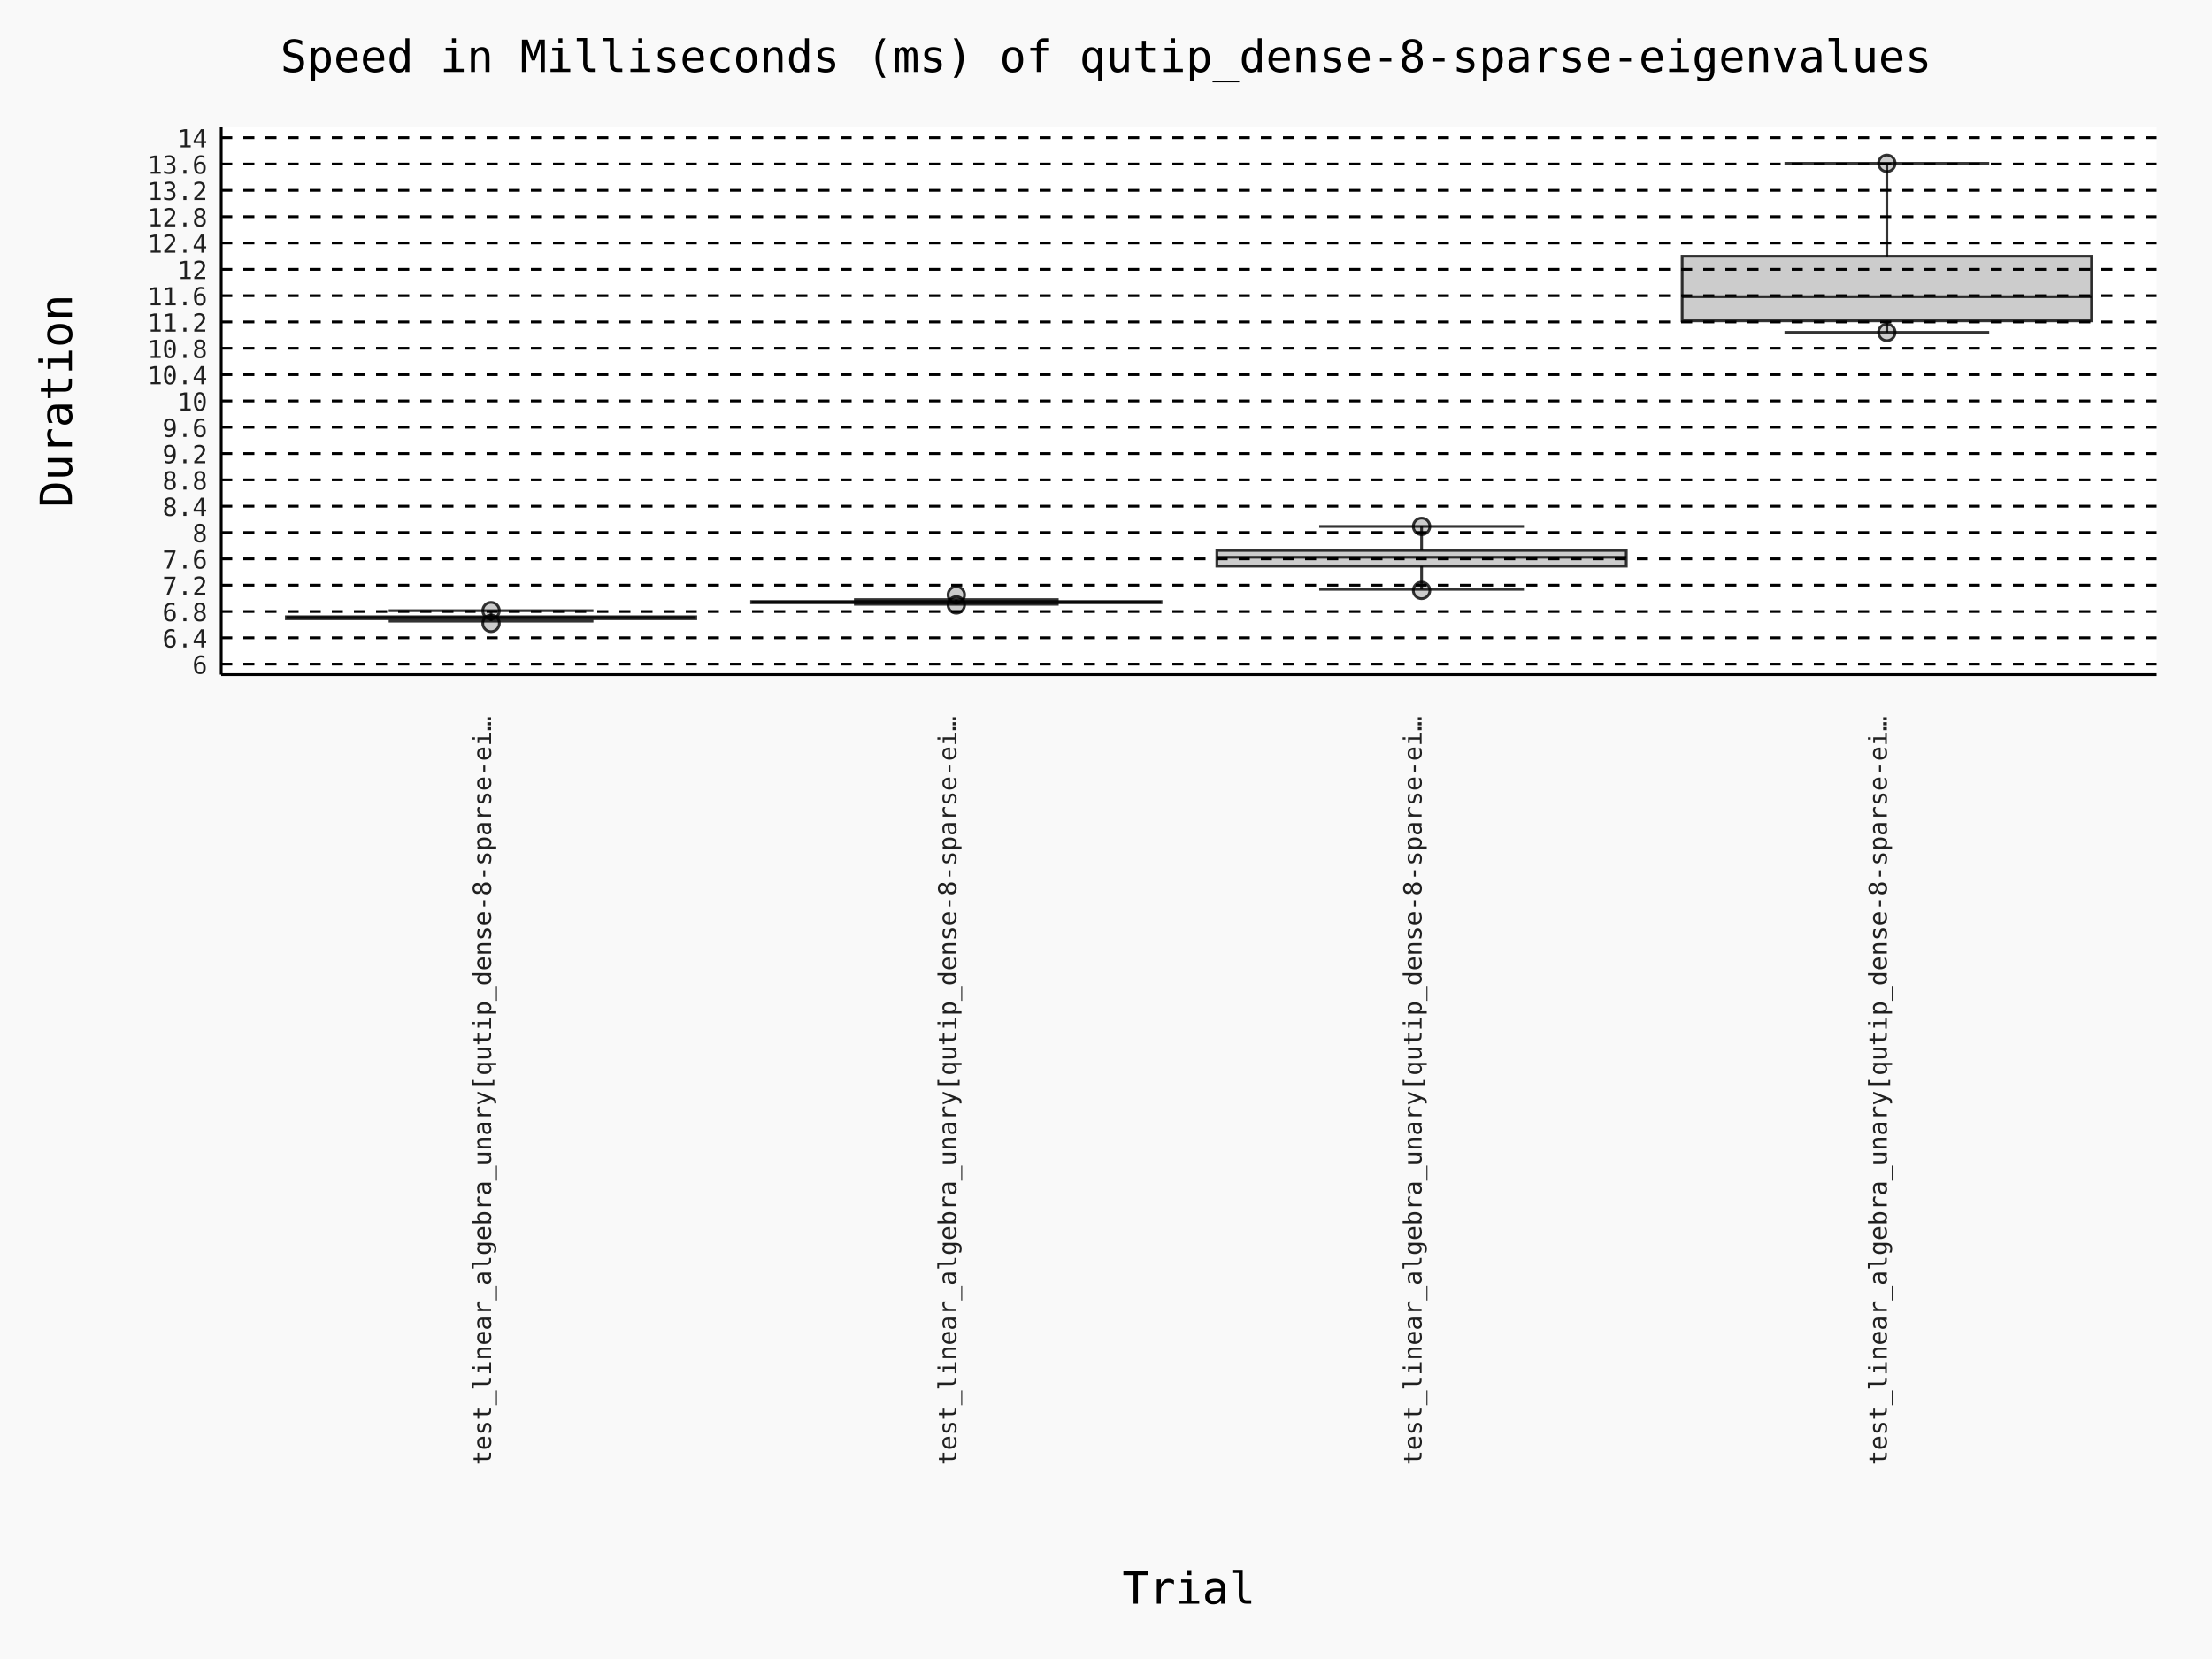
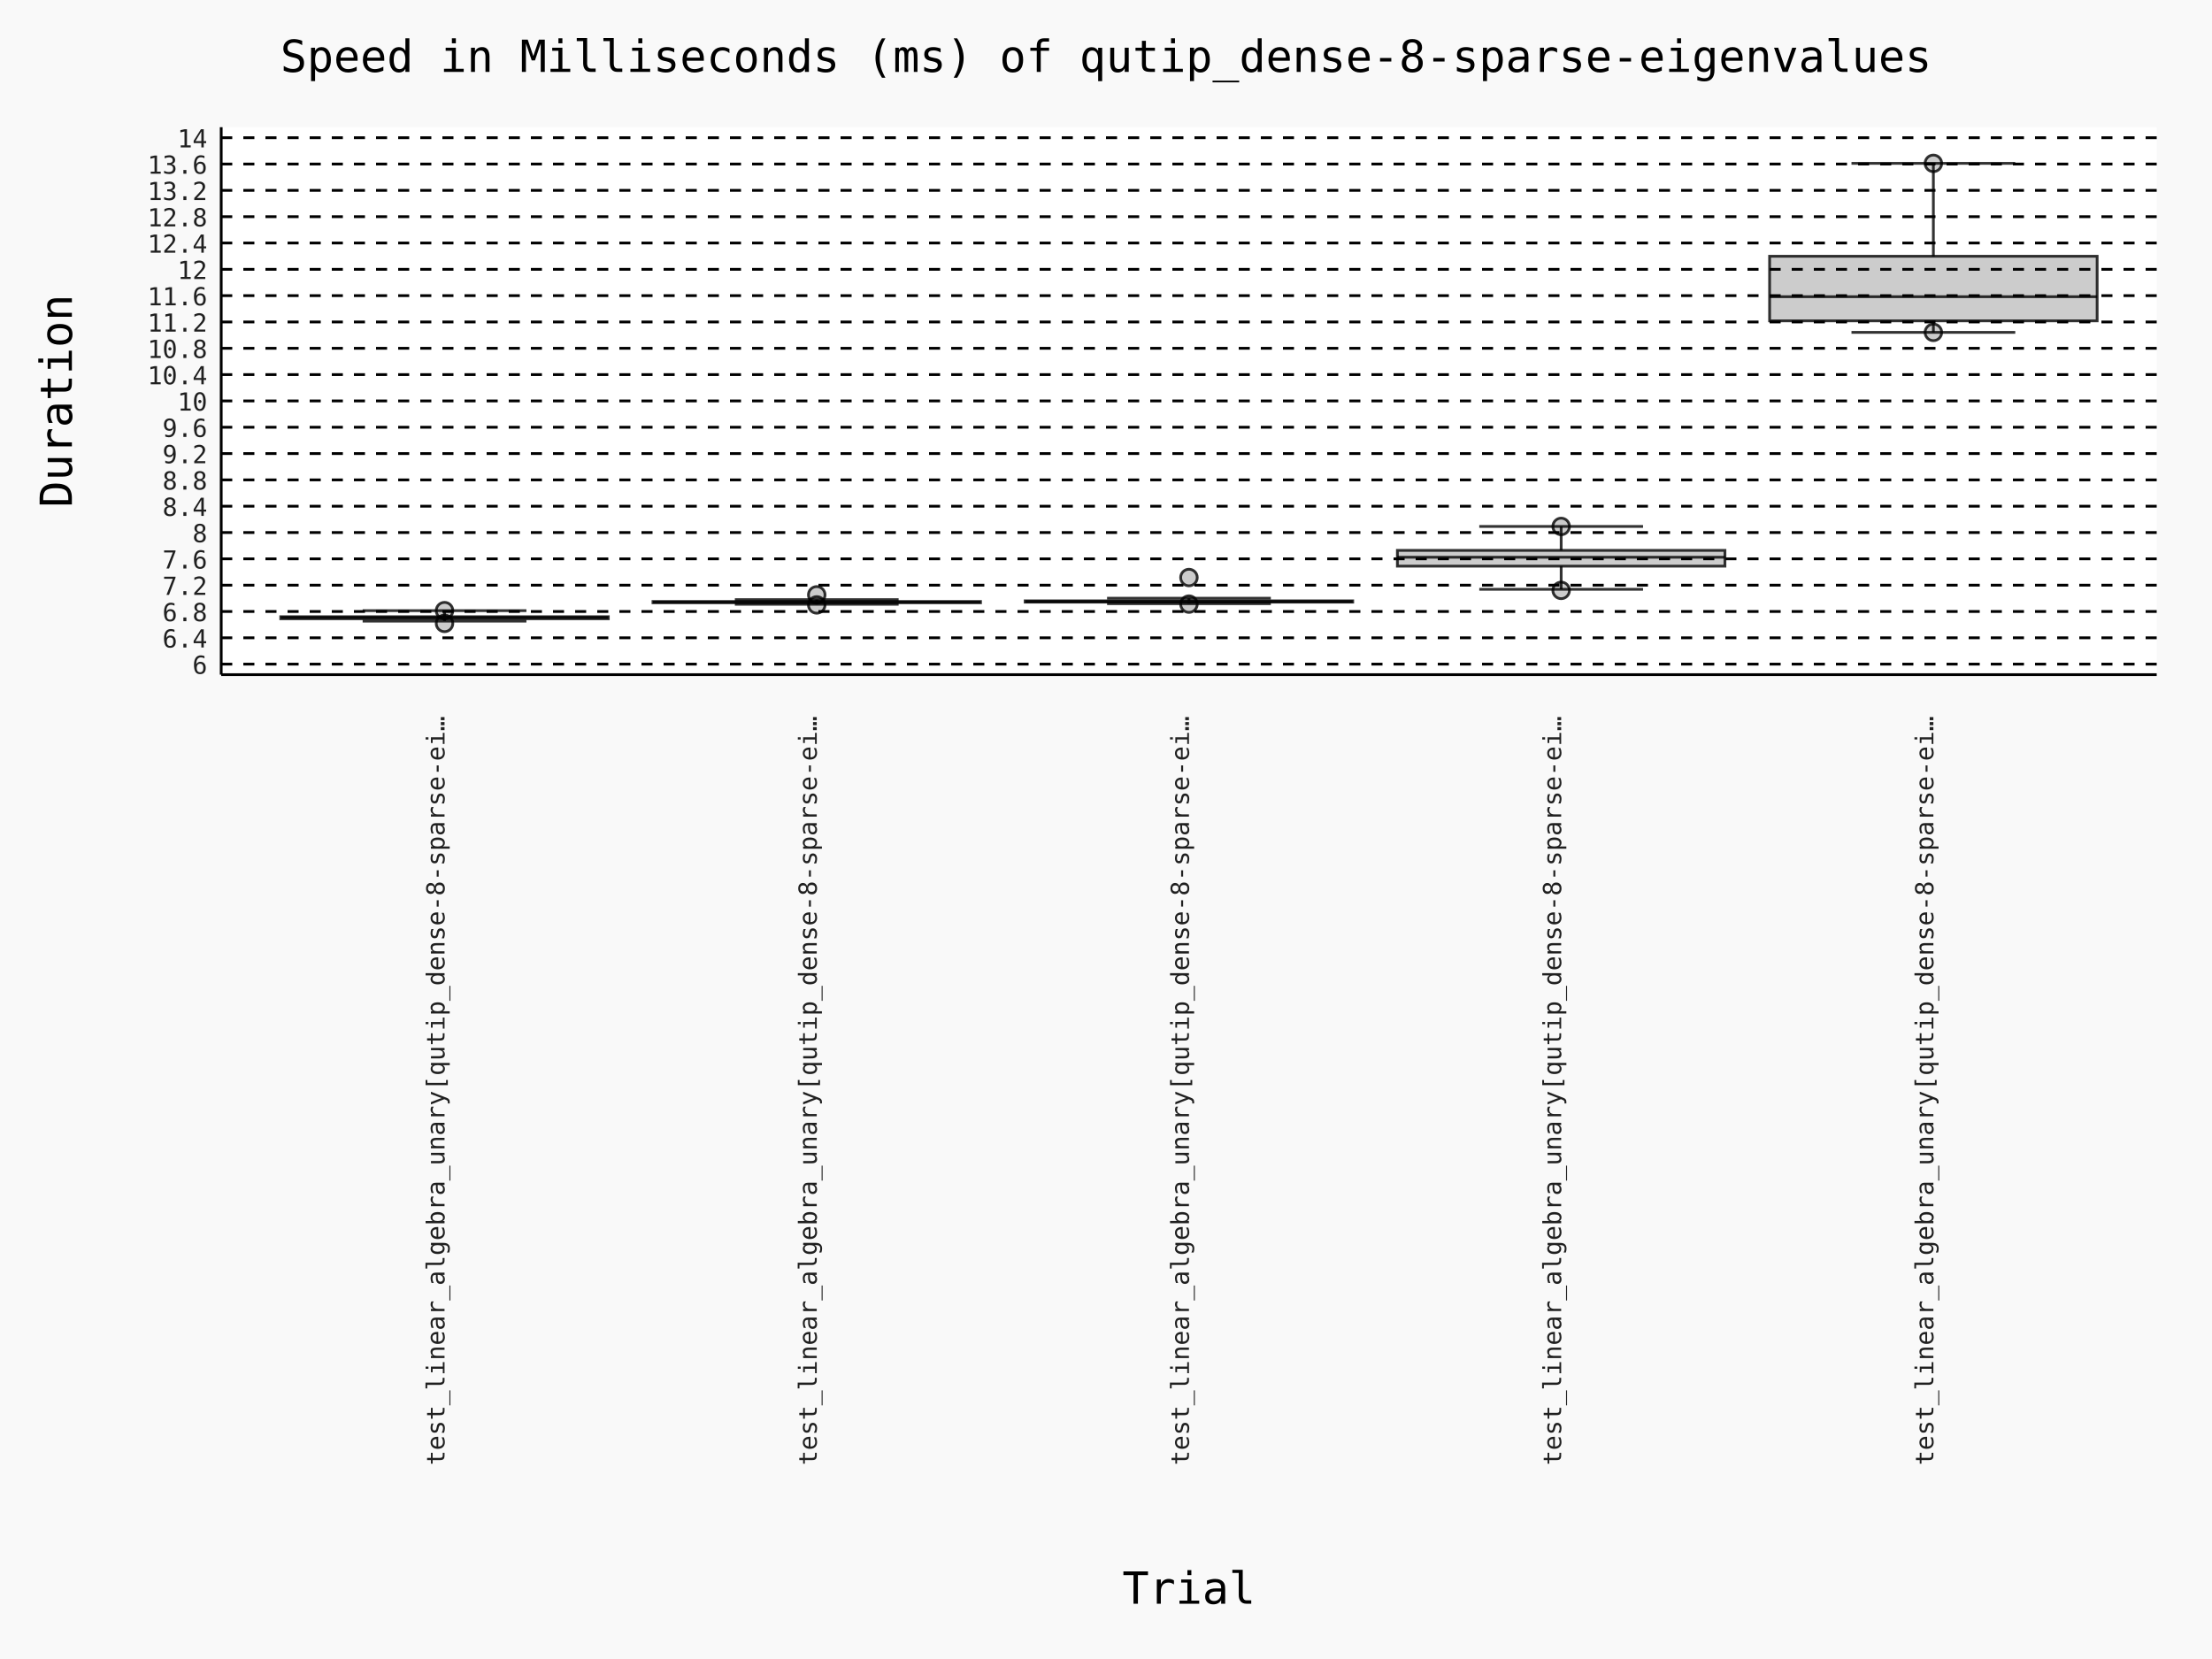
- <svg xmlns="http://www.w3.org/2000/svg" id="chart-5254784f-38a7-46a5-a3fa-1f4c2d87ab4a" class="pygal-chart" viewBox="0 0 800 600">
+ <svg xmlns="http://www.w3.org/2000/svg" id="chart-4bd5f350-6891-446d-b2d3-63935b7eb3f0" class="pygal-chart" viewBox="0 0 800 600">
  <defs>
-     <style type="text/css">#chart-5254784f-38a7-46a5-a3fa-1f4c2d87ab4a{-webkit-user-select:none;-webkit-font-smoothing:antialiased;font-family:Consolas,"Deja Vu Sans Mono","Bitstream Vera Sans Mono","Courier New",monospace}#chart-5254784f-38a7-46a5-a3fa-1f4c2d87ab4a .title{font-family:Consolas,"Deja Vu Sans Mono","Bitstream Vera Sans Mono","Courier New",monospace;font-size:16px}#chart-5254784f-38a7-46a5-a3fa-1f4c2d87ab4a .legends .legend text{font-family:Consolas,"Deja Vu Sans Mono","Bitstream Vera Sans Mono","Courier New",monospace;font-size:14px}#chart-5254784f-38a7-46a5-a3fa-1f4c2d87ab4a .axis text{font-family:Consolas,"Deja Vu Sans Mono","Bitstream Vera Sans Mono","Courier New",monospace;font-size:10px}#chart-5254784f-38a7-46a5-a3fa-1f4c2d87ab4a .axis text.major{font-family:Consolas,"Deja Vu Sans Mono","Bitstream Vera Sans Mono","Courier New",monospace;font-size:10px}#chart-5254784f-38a7-46a5-a3fa-1f4c2d87ab4a .text-overlay text.value{font-family:Consolas,"Deja Vu Sans Mono","Bitstream Vera Sans Mono","Courier New",monospace;font-size:16px}#chart-5254784f-38a7-46a5-a3fa-1f4c2d87ab4a .text-overlay text.label{font-family:Consolas,"Deja Vu Sans Mono","Bitstream Vera Sans Mono","Courier New",monospace;font-size:10px}#chart-5254784f-38a7-46a5-a3fa-1f4c2d87ab4a .tooltip{font-family:Consolas,"Deja Vu Sans Mono","Bitstream Vera Sans Mono","Courier New",monospace;font-size:14px}#chart-5254784f-38a7-46a5-a3fa-1f4c2d87ab4a text.no_data{font-family:Consolas,"Deja Vu Sans Mono","Bitstream Vera Sans Mono","Courier New",monospace;font-size:64px}
- #chart-5254784f-38a7-46a5-a3fa-1f4c2d87ab4a{background-color:rgba(249,249,249,1)}#chart-5254784f-38a7-46a5-a3fa-1f4c2d87ab4a path,#chart-5254784f-38a7-46a5-a3fa-1f4c2d87ab4a line,#chart-5254784f-38a7-46a5-a3fa-1f4c2d87ab4a rect,#chart-5254784f-38a7-46a5-a3fa-1f4c2d87ab4a circle{-webkit-transition:150ms;-moz-transition:150ms;transition:150ms}#chart-5254784f-38a7-46a5-a3fa-1f4c2d87ab4a .graph &gt; .background{fill:rgba(249,249,249,1)}#chart-5254784f-38a7-46a5-a3fa-1f4c2d87ab4a .plot &gt; .background{fill:rgba(255,255,255,1)}#chart-5254784f-38a7-46a5-a3fa-1f4c2d87ab4a .graph{fill:rgba(0,0,0,.87)}#chart-5254784f-38a7-46a5-a3fa-1f4c2d87ab4a text.no_data{fill:rgba(0,0,0,1)}#chart-5254784f-38a7-46a5-a3fa-1f4c2d87ab4a .title{fill:rgba(0,0,0,1)}#chart-5254784f-38a7-46a5-a3fa-1f4c2d87ab4a .legends .legend text{fill:rgba(0,0,0,.87)}#chart-5254784f-38a7-46a5-a3fa-1f4c2d87ab4a .legends .legend:hover text{fill:rgba(0,0,0,1)}#chart-5254784f-38a7-46a5-a3fa-1f4c2d87ab4a .axis .line{stroke:rgba(0,0,0,1)}#chart-5254784f-38a7-46a5-a3fa-1f4c2d87ab4a .axis .guide.line{stroke:rgba(0,0,0,.54)}#chart-5254784f-38a7-46a5-a3fa-1f4c2d87ab4a .axis .major.line{stroke:rgba(0,0,0,.87)}#chart-5254784f-38a7-46a5-a3fa-1f4c2d87ab4a .axis text.major{fill:rgba(0,0,0,1)}#chart-5254784f-38a7-46a5-a3fa-1f4c2d87ab4a .axis.y .guides:hover .guide.line,#chart-5254784f-38a7-46a5-a3fa-1f4c2d87ab4a .line-graph .axis.x .guides:hover .guide.line,#chart-5254784f-38a7-46a5-a3fa-1f4c2d87ab4a .stackedline-graph .axis.x .guides:hover .guide.line,#chart-5254784f-38a7-46a5-a3fa-1f4c2d87ab4a .xy-graph .axis.x .guides:hover .guide.line{stroke:rgba(0,0,0,1)}#chart-5254784f-38a7-46a5-a3fa-1f4c2d87ab4a .axis .guides:hover text{fill:rgba(0,0,0,1)}#chart-5254784f-38a7-46a5-a3fa-1f4c2d87ab4a .reactive{fill-opacity:.7;stroke-opacity:.8;stroke-width:1}#chart-5254784f-38a7-46a5-a3fa-1f4c2d87ab4a .ci{stroke:rgba(0,0,0,.87)}#chart-5254784f-38a7-46a5-a3fa-1f4c2d87ab4a .reactive.active,#chart-5254784f-38a7-46a5-a3fa-1f4c2d87ab4a .active .reactive{fill-opacity:.8;stroke-opacity:.9;stroke-width:4}#chart-5254784f-38a7-46a5-a3fa-1f4c2d87ab4a .ci .reactive.active{stroke-width:1.5}#chart-5254784f-38a7-46a5-a3fa-1f4c2d87ab4a .series text{fill:rgba(0,0,0,1)}#chart-5254784f-38a7-46a5-a3fa-1f4c2d87ab4a .tooltip rect{fill:rgba(255,255,255,1);stroke:rgba(0,0,0,1);-webkit-transition:opacity 150ms;-moz-transition:opacity 150ms;transition:opacity 150ms}#chart-5254784f-38a7-46a5-a3fa-1f4c2d87ab4a .tooltip .label{fill:rgba(0,0,0,.87)}#chart-5254784f-38a7-46a5-a3fa-1f4c2d87ab4a .tooltip .label{fill:rgba(0,0,0,.87)}#chart-5254784f-38a7-46a5-a3fa-1f4c2d87ab4a .tooltip .legend{font-size:.8em;fill:rgba(0,0,0,.54)}#chart-5254784f-38a7-46a5-a3fa-1f4c2d87ab4a .tooltip .x_label{font-size:.6em;fill:rgba(0,0,0,1)}#chart-5254784f-38a7-46a5-a3fa-1f4c2d87ab4a .tooltip .xlink{font-size:.5em;text-decoration:underline}#chart-5254784f-38a7-46a5-a3fa-1f4c2d87ab4a .tooltip .value{font-size:1.5em}#chart-5254784f-38a7-46a5-a3fa-1f4c2d87ab4a .bound{font-size:.5em}#chart-5254784f-38a7-46a5-a3fa-1f4c2d87ab4a .max-value{font-size:.75em;fill:rgba(0,0,0,.54)}#chart-5254784f-38a7-46a5-a3fa-1f4c2d87ab4a .map-element{fill:rgba(255,255,255,1);stroke:rgba(0,0,0,.54) !important}#chart-5254784f-38a7-46a5-a3fa-1f4c2d87ab4a .map-element .reactive{fill-opacity:inherit;stroke-opacity:inherit}#chart-5254784f-38a7-46a5-a3fa-1f4c2d87ab4a .color-0,#chart-5254784f-38a7-46a5-a3fa-1f4c2d87ab4a .color-0 a:visited{stroke:#000000;fill:#000000}#chart-5254784f-38a7-46a5-a3fa-1f4c2d87ab4a .color-1,#chart-5254784f-38a7-46a5-a3fa-1f4c2d87ab4a .color-1 a:visited{stroke:#000000;fill:#000000}#chart-5254784f-38a7-46a5-a3fa-1f4c2d87ab4a .color-2,#chart-5254784f-38a7-46a5-a3fa-1f4c2d87ab4a .color-2 a:visited{stroke:#000000;fill:#000000}#chart-5254784f-38a7-46a5-a3fa-1f4c2d87ab4a .color-3,#chart-5254784f-38a7-46a5-a3fa-1f4c2d87ab4a .color-3 a:visited{stroke:#000000;fill:#000000}#chart-5254784f-38a7-46a5-a3fa-1f4c2d87ab4a .text-overlay .color-0 text{fill:white}#chart-5254784f-38a7-46a5-a3fa-1f4c2d87ab4a .text-overlay .color-1 text{fill:white}#chart-5254784f-38a7-46a5-a3fa-1f4c2d87ab4a .text-overlay .color-2 text{fill:white}#chart-5254784f-38a7-46a5-a3fa-1f4c2d87ab4a .text-overlay .color-3 text{fill:white}
- #chart-5254784f-38a7-46a5-a3fa-1f4c2d87ab4a text.no_data{text-anchor:middle}#chart-5254784f-38a7-46a5-a3fa-1f4c2d87ab4a .guide.line{fill:none}#chart-5254784f-38a7-46a5-a3fa-1f4c2d87ab4a .centered{text-anchor:middle}#chart-5254784f-38a7-46a5-a3fa-1f4c2d87ab4a .title{text-anchor:middle}#chart-5254784f-38a7-46a5-a3fa-1f4c2d87ab4a .legends .legend text{fill-opacity:1}#chart-5254784f-38a7-46a5-a3fa-1f4c2d87ab4a .axis.x text{text-anchor:middle}#chart-5254784f-38a7-46a5-a3fa-1f4c2d87ab4a .axis.x:not(.web) text[transform]{text-anchor:start}#chart-5254784f-38a7-46a5-a3fa-1f4c2d87ab4a .axis.x:not(.web) text[transform].backwards{text-anchor:end}#chart-5254784f-38a7-46a5-a3fa-1f4c2d87ab4a .axis.y text{text-anchor:end}#chart-5254784f-38a7-46a5-a3fa-1f4c2d87ab4a .axis.y text[transform].backwards{text-anchor:start}#chart-5254784f-38a7-46a5-a3fa-1f4c2d87ab4a .axis.y2 text{text-anchor:start}#chart-5254784f-38a7-46a5-a3fa-1f4c2d87ab4a .axis.y2 text[transform].backwards{text-anchor:end}#chart-5254784f-38a7-46a5-a3fa-1f4c2d87ab4a .axis .guide.line{stroke-dasharray:4,4;stroke:black}#chart-5254784f-38a7-46a5-a3fa-1f4c2d87ab4a .axis .major.guide.line{stroke-dasharray:6,6;stroke:black}#chart-5254784f-38a7-46a5-a3fa-1f4c2d87ab4a .horizontal .axis.y .guide.line,#chart-5254784f-38a7-46a5-a3fa-1f4c2d87ab4a .horizontal .axis.y2 .guide.line,#chart-5254784f-38a7-46a5-a3fa-1f4c2d87ab4a .vertical .axis.x .guide.line{opacity:0}#chart-5254784f-38a7-46a5-a3fa-1f4c2d87ab4a .horizontal .axis.always_show .guide.line,#chart-5254784f-38a7-46a5-a3fa-1f4c2d87ab4a .vertical .axis.always_show .guide.line{opacity:1 !important}#chart-5254784f-38a7-46a5-a3fa-1f4c2d87ab4a .axis.y .guides:hover .guide.line,#chart-5254784f-38a7-46a5-a3fa-1f4c2d87ab4a .axis.y2 .guides:hover .guide.line,#chart-5254784f-38a7-46a5-a3fa-1f4c2d87ab4a .axis.x .guides:hover .guide.line{opacity:1}#chart-5254784f-38a7-46a5-a3fa-1f4c2d87ab4a .axis .guides:hover text{opacity:1}#chart-5254784f-38a7-46a5-a3fa-1f4c2d87ab4a .nofill{fill:none}#chart-5254784f-38a7-46a5-a3fa-1f4c2d87ab4a .subtle-fill{fill-opacity:.2}#chart-5254784f-38a7-46a5-a3fa-1f4c2d87ab4a .dot{stroke-width:1px;fill-opacity:1;stroke-opacity:1}#chart-5254784f-38a7-46a5-a3fa-1f4c2d87ab4a .dot.active{stroke-width:5px}#chart-5254784f-38a7-46a5-a3fa-1f4c2d87ab4a .dot.negative{fill:transparent}#chart-5254784f-38a7-46a5-a3fa-1f4c2d87ab4a text,#chart-5254784f-38a7-46a5-a3fa-1f4c2d87ab4a tspan{stroke:none !important}#chart-5254784f-38a7-46a5-a3fa-1f4c2d87ab4a .series text.active{opacity:1}#chart-5254784f-38a7-46a5-a3fa-1f4c2d87ab4a .tooltip rect{fill-opacity:.95;stroke-width:.5}#chart-5254784f-38a7-46a5-a3fa-1f4c2d87ab4a .tooltip text{fill-opacity:1}#chart-5254784f-38a7-46a5-a3fa-1f4c2d87ab4a .showable{visibility:hidden}#chart-5254784f-38a7-46a5-a3fa-1f4c2d87ab4a .showable.shown{visibility:visible}#chart-5254784f-38a7-46a5-a3fa-1f4c2d87ab4a .gauge-background{fill:rgba(229,229,229,1);stroke:none}#chart-5254784f-38a7-46a5-a3fa-1f4c2d87ab4a .bg-lines{stroke:rgba(249,249,249,1);stroke-width:2px}
+     <style type="text/css">#chart-4bd5f350-6891-446d-b2d3-63935b7eb3f0{-webkit-user-select:none;-webkit-font-smoothing:antialiased;font-family:Consolas,"Deja Vu Sans Mono","Bitstream Vera Sans Mono","Courier New",monospace}#chart-4bd5f350-6891-446d-b2d3-63935b7eb3f0 .title{font-family:Consolas,"Deja Vu Sans Mono","Bitstream Vera Sans Mono","Courier New",monospace;font-size:16px}#chart-4bd5f350-6891-446d-b2d3-63935b7eb3f0 .legends .legend text{font-family:Consolas,"Deja Vu Sans Mono","Bitstream Vera Sans Mono","Courier New",monospace;font-size:14px}#chart-4bd5f350-6891-446d-b2d3-63935b7eb3f0 .axis text{font-family:Consolas,"Deja Vu Sans Mono","Bitstream Vera Sans Mono","Courier New",monospace;font-size:10px}#chart-4bd5f350-6891-446d-b2d3-63935b7eb3f0 .axis text.major{font-family:Consolas,"Deja Vu Sans Mono","Bitstream Vera Sans Mono","Courier New",monospace;font-size:10px}#chart-4bd5f350-6891-446d-b2d3-63935b7eb3f0 .text-overlay text.value{font-family:Consolas,"Deja Vu Sans Mono","Bitstream Vera Sans Mono","Courier New",monospace;font-size:16px}#chart-4bd5f350-6891-446d-b2d3-63935b7eb3f0 .text-overlay text.label{font-family:Consolas,"Deja Vu Sans Mono","Bitstream Vera Sans Mono","Courier New",monospace;font-size:10px}#chart-4bd5f350-6891-446d-b2d3-63935b7eb3f0 .tooltip{font-family:Consolas,"Deja Vu Sans Mono","Bitstream Vera Sans Mono","Courier New",monospace;font-size:14px}#chart-4bd5f350-6891-446d-b2d3-63935b7eb3f0 text.no_data{font-family:Consolas,"Deja Vu Sans Mono","Bitstream Vera Sans Mono","Courier New",monospace;font-size:64px}
+ #chart-4bd5f350-6891-446d-b2d3-63935b7eb3f0{background-color:rgba(249,249,249,1)}#chart-4bd5f350-6891-446d-b2d3-63935b7eb3f0 path,#chart-4bd5f350-6891-446d-b2d3-63935b7eb3f0 line,#chart-4bd5f350-6891-446d-b2d3-63935b7eb3f0 rect,#chart-4bd5f350-6891-446d-b2d3-63935b7eb3f0 circle{-webkit-transition:150ms;-moz-transition:150ms;transition:150ms}#chart-4bd5f350-6891-446d-b2d3-63935b7eb3f0 .graph &gt; .background{fill:rgba(249,249,249,1)}#chart-4bd5f350-6891-446d-b2d3-63935b7eb3f0 .plot &gt; .background{fill:rgba(255,255,255,1)}#chart-4bd5f350-6891-446d-b2d3-63935b7eb3f0 .graph{fill:rgba(0,0,0,.87)}#chart-4bd5f350-6891-446d-b2d3-63935b7eb3f0 text.no_data{fill:rgba(0,0,0,1)}#chart-4bd5f350-6891-446d-b2d3-63935b7eb3f0 .title{fill:rgba(0,0,0,1)}#chart-4bd5f350-6891-446d-b2d3-63935b7eb3f0 .legends .legend text{fill:rgba(0,0,0,.87)}#chart-4bd5f350-6891-446d-b2d3-63935b7eb3f0 .legends .legend:hover text{fill:rgba(0,0,0,1)}#chart-4bd5f350-6891-446d-b2d3-63935b7eb3f0 .axis .line{stroke:rgba(0,0,0,1)}#chart-4bd5f350-6891-446d-b2d3-63935b7eb3f0 .axis .guide.line{stroke:rgba(0,0,0,.54)}#chart-4bd5f350-6891-446d-b2d3-63935b7eb3f0 .axis .major.line{stroke:rgba(0,0,0,.87)}#chart-4bd5f350-6891-446d-b2d3-63935b7eb3f0 .axis text.major{fill:rgba(0,0,0,1)}#chart-4bd5f350-6891-446d-b2d3-63935b7eb3f0 .axis.y .guides:hover .guide.line,#chart-4bd5f350-6891-446d-b2d3-63935b7eb3f0 .line-graph .axis.x .guides:hover .guide.line,#chart-4bd5f350-6891-446d-b2d3-63935b7eb3f0 .stackedline-graph .axis.x .guides:hover .guide.line,#chart-4bd5f350-6891-446d-b2d3-63935b7eb3f0 .xy-graph .axis.x .guides:hover .guide.line{stroke:rgba(0,0,0,1)}#chart-4bd5f350-6891-446d-b2d3-63935b7eb3f0 .axis .guides:hover text{fill:rgba(0,0,0,1)}#chart-4bd5f350-6891-446d-b2d3-63935b7eb3f0 .reactive{fill-opacity:.7;stroke-opacity:.8;stroke-width:1}#chart-4bd5f350-6891-446d-b2d3-63935b7eb3f0 .ci{stroke:rgba(0,0,0,.87)}#chart-4bd5f350-6891-446d-b2d3-63935b7eb3f0 .reactive.active,#chart-4bd5f350-6891-446d-b2d3-63935b7eb3f0 .active .reactive{fill-opacity:.8;stroke-opacity:.9;stroke-width:4}#chart-4bd5f350-6891-446d-b2d3-63935b7eb3f0 .ci .reactive.active{stroke-width:1.5}#chart-4bd5f350-6891-446d-b2d3-63935b7eb3f0 .series text{fill:rgba(0,0,0,1)}#chart-4bd5f350-6891-446d-b2d3-63935b7eb3f0 .tooltip rect{fill:rgba(255,255,255,1);stroke:rgba(0,0,0,1);-webkit-transition:opacity 150ms;-moz-transition:opacity 150ms;transition:opacity 150ms}#chart-4bd5f350-6891-446d-b2d3-63935b7eb3f0 .tooltip .label{fill:rgba(0,0,0,.87)}#chart-4bd5f350-6891-446d-b2d3-63935b7eb3f0 .tooltip .label{fill:rgba(0,0,0,.87)}#chart-4bd5f350-6891-446d-b2d3-63935b7eb3f0 .tooltip .legend{font-size:.8em;fill:rgba(0,0,0,.54)}#chart-4bd5f350-6891-446d-b2d3-63935b7eb3f0 .tooltip .x_label{font-size:.6em;fill:rgba(0,0,0,1)}#chart-4bd5f350-6891-446d-b2d3-63935b7eb3f0 .tooltip .xlink{font-size:.5em;text-decoration:underline}#chart-4bd5f350-6891-446d-b2d3-63935b7eb3f0 .tooltip .value{font-size:1.5em}#chart-4bd5f350-6891-446d-b2d3-63935b7eb3f0 .bound{font-size:.5em}#chart-4bd5f350-6891-446d-b2d3-63935b7eb3f0 .max-value{font-size:.75em;fill:rgba(0,0,0,.54)}#chart-4bd5f350-6891-446d-b2d3-63935b7eb3f0 .map-element{fill:rgba(255,255,255,1);stroke:rgba(0,0,0,.54) !important}#chart-4bd5f350-6891-446d-b2d3-63935b7eb3f0 .map-element .reactive{fill-opacity:inherit;stroke-opacity:inherit}#chart-4bd5f350-6891-446d-b2d3-63935b7eb3f0 .color-0,#chart-4bd5f350-6891-446d-b2d3-63935b7eb3f0 .color-0 a:visited{stroke:#000000;fill:#000000}#chart-4bd5f350-6891-446d-b2d3-63935b7eb3f0 .color-1,#chart-4bd5f350-6891-446d-b2d3-63935b7eb3f0 .color-1 a:visited{stroke:#000000;fill:#000000}#chart-4bd5f350-6891-446d-b2d3-63935b7eb3f0 .color-2,#chart-4bd5f350-6891-446d-b2d3-63935b7eb3f0 .color-2 a:visited{stroke:#000000;fill:#000000}#chart-4bd5f350-6891-446d-b2d3-63935b7eb3f0 .color-3,#chart-4bd5f350-6891-446d-b2d3-63935b7eb3f0 .color-3 a:visited{stroke:#000000;fill:#000000}#chart-4bd5f350-6891-446d-b2d3-63935b7eb3f0 .color-4,#chart-4bd5f350-6891-446d-b2d3-63935b7eb3f0 .color-4 a:visited{stroke:#000000;fill:#000000}#chart-4bd5f350-6891-446d-b2d3-63935b7eb3f0 .text-overlay .color-0 text{fill:white}#chart-4bd5f350-6891-446d-b2d3-63935b7eb3f0 .text-overlay .color-1 text{fill:white}#chart-4bd5f350-6891-446d-b2d3-63935b7eb3f0 .text-overlay .color-2 text{fill:white}#chart-4bd5f350-6891-446d-b2d3-63935b7eb3f0 .text-overlay .color-3 text{fill:white}#chart-4bd5f350-6891-446d-b2d3-63935b7eb3f0 .text-overlay .color-4 text{fill:white}
+ #chart-4bd5f350-6891-446d-b2d3-63935b7eb3f0 text.no_data{text-anchor:middle}#chart-4bd5f350-6891-446d-b2d3-63935b7eb3f0 .guide.line{fill:none}#chart-4bd5f350-6891-446d-b2d3-63935b7eb3f0 .centered{text-anchor:middle}#chart-4bd5f350-6891-446d-b2d3-63935b7eb3f0 .title{text-anchor:middle}#chart-4bd5f350-6891-446d-b2d3-63935b7eb3f0 .legends .legend text{fill-opacity:1}#chart-4bd5f350-6891-446d-b2d3-63935b7eb3f0 .axis.x text{text-anchor:middle}#chart-4bd5f350-6891-446d-b2d3-63935b7eb3f0 .axis.x:not(.web) text[transform]{text-anchor:start}#chart-4bd5f350-6891-446d-b2d3-63935b7eb3f0 .axis.x:not(.web) text[transform].backwards{text-anchor:end}#chart-4bd5f350-6891-446d-b2d3-63935b7eb3f0 .axis.y text{text-anchor:end}#chart-4bd5f350-6891-446d-b2d3-63935b7eb3f0 .axis.y text[transform].backwards{text-anchor:start}#chart-4bd5f350-6891-446d-b2d3-63935b7eb3f0 .axis.y2 text{text-anchor:start}#chart-4bd5f350-6891-446d-b2d3-63935b7eb3f0 .axis.y2 text[transform].backwards{text-anchor:end}#chart-4bd5f350-6891-446d-b2d3-63935b7eb3f0 .axis .guide.line{stroke-dasharray:4,4;stroke:black}#chart-4bd5f350-6891-446d-b2d3-63935b7eb3f0 .axis .major.guide.line{stroke-dasharray:6,6;stroke:black}#chart-4bd5f350-6891-446d-b2d3-63935b7eb3f0 .horizontal .axis.y .guide.line,#chart-4bd5f350-6891-446d-b2d3-63935b7eb3f0 .horizontal .axis.y2 .guide.line,#chart-4bd5f350-6891-446d-b2d3-63935b7eb3f0 .vertical .axis.x .guide.line{opacity:0}#chart-4bd5f350-6891-446d-b2d3-63935b7eb3f0 .horizontal .axis.always_show .guide.line,#chart-4bd5f350-6891-446d-b2d3-63935b7eb3f0 .vertical .axis.always_show .guide.line{opacity:1 !important}#chart-4bd5f350-6891-446d-b2d3-63935b7eb3f0 .axis.y .guides:hover .guide.line,#chart-4bd5f350-6891-446d-b2d3-63935b7eb3f0 .axis.y2 .guides:hover .guide.line,#chart-4bd5f350-6891-446d-b2d3-63935b7eb3f0 .axis.x .guides:hover .guide.line{opacity:1}#chart-4bd5f350-6891-446d-b2d3-63935b7eb3f0 .axis .guides:hover text{opacity:1}#chart-4bd5f350-6891-446d-b2d3-63935b7eb3f0 .nofill{fill:none}#chart-4bd5f350-6891-446d-b2d3-63935b7eb3f0 .subtle-fill{fill-opacity:.2}#chart-4bd5f350-6891-446d-b2d3-63935b7eb3f0 .dot{stroke-width:1px;fill-opacity:1;stroke-opacity:1}#chart-4bd5f350-6891-446d-b2d3-63935b7eb3f0 .dot.active{stroke-width:5px}#chart-4bd5f350-6891-446d-b2d3-63935b7eb3f0 .dot.negative{fill:transparent}#chart-4bd5f350-6891-446d-b2d3-63935b7eb3f0 text,#chart-4bd5f350-6891-446d-b2d3-63935b7eb3f0 tspan{stroke:none !important}#chart-4bd5f350-6891-446d-b2d3-63935b7eb3f0 .series text.active{opacity:1}#chart-4bd5f350-6891-446d-b2d3-63935b7eb3f0 .tooltip rect{fill-opacity:.95;stroke-width:.5}#chart-4bd5f350-6891-446d-b2d3-63935b7eb3f0 .tooltip text{fill-opacity:1}#chart-4bd5f350-6891-446d-b2d3-63935b7eb3f0 .showable{visibility:hidden}#chart-4bd5f350-6891-446d-b2d3-63935b7eb3f0 .showable.shown{visibility:visible}#chart-4bd5f350-6891-446d-b2d3-63935b7eb3f0 .gauge-background{fill:rgba(229,229,229,1);stroke:none}#chart-4bd5f350-6891-446d-b2d3-63935b7eb3f0 .bg-lines{stroke:rgba(249,249,249,1);stroke-width:2px}
.tooltip .value{font-size:1em !important}.axis text{font-size:9px !important}</style>
  </defs>
  <g class="graph custombox-graph vertical">
    <rect x="0" y="0" width="800" height="600" class="background" />
    <g transform="translate(80, 46)" class="plot">
      <rect x="0" y="0" width="700.0" height="198.0" class="background" />
      <g class="axis y always_show">
        <path d="M0 198 h700" class="line" />
        <g class="guides">
          <path d="M0 194.192 h700" class="guide line" />
          <text x="-5" y="197.692" class="">6</text>
        </g>
        <g class="guides">
          <path d="M0 184.673 h700" class="guide line" />
          <text x="-5" y="188.173" class="">6.4</text>
        </g>
        <g class="guides">
          <path d="M0 175.154 h700" class="guide line" />
          <text x="-5" y="178.654" class="">6.8</text>
        </g>
        <g class="guides">
          <path d="M0 165.635 h700" class="guide line" />
          <text x="-5" y="169.135" class="">7.2</text>
        </g>
        <g class="guides">
          <path d="M0 156.115 h700" class="guide line" />
          <text x="-5" y="159.615" class="">7.6</text>
        </g>
        <g class="guides">
          <path d="M0 146.596 h700" class="guide line" />
          <text x="-5" y="150.096" class="">8</text>
        </g>
        <g class="guides">
          <path d="M0 137.077 h700" class="guide line" />
          <text x="-5" y="140.577" class="">8.4</text>
        </g>
        <g class="guides">
          <path d="M0 127.558 h700" class="guide line" />
          <text x="-5" y="131.058" class="">8.8</text>
        </g>
        <g class="guides">
          <path d="M0 118.038 h700" class="guide line" />
          <text x="-5" y="121.538" class="">9.2</text>
        </g>
        <g class="guides">
          <path d="M0 108.519 h700" class="guide line" />
          <text x="-5" y="112.019" class="">9.6</text>
        </g>
        <g class="guides">
          <path d="M0 99 h700" class="guide line" />
          <text x="-5" y="102.5" class="">10</text>
        </g>
        <g class="guides">
          <path d="M0 89.481 h700" class="guide line" />
          <text x="-5" y="92.981" class="">10.4</text>
        </g>
        <g class="guides">
          <path d="M0 79.962 h700" class="guide line" />
          <text x="-5" y="83.462" class="">10.8</text>
        </g>
        <g class="guides">
          <path d="M0 70.442 h700" class="guide line" />
          <text x="-5" y="73.942" class="">11.2</text>
        </g>
        <g class="guides">
          <path d="M0 60.923 h700" class="guide line" />
          <text x="-5" y="64.423" class="">11.6</text>
        </g>
        <g class="guides">
          <path d="M0 51.404 h700" class="guide line" />
          <text x="-5" y="54.904" class="">12</text>
        </g>
        <g class="guides">
          <path d="M0 41.885 h700" class="guide line" />
          <text x="-5" y="45.385" class="">12.4</text>
        </g>
        <g class="guides">
          <path d="M0 32.365 h700" class="guide line" />
          <text x="-5" y="35.865" class="">12.8</text>
        </g>
        <g class="guides">
          <path d="M0 22.846 h700" class="guide line" />
          <text x="-5" y="26.346" class="">13.2</text>
        </g>
        <g class="guides">
          <path d="M0 13.327 h700" class="guide line" />
          <text x="-5" y="16.827" class="">13.6</text>
        </g>
        <g class="guides">
          <path d="M0 3.808 h700" class="guide line" />
          <text x="-5" y="7.308" class="">14</text>
        </g>
      </g>
      <g class="axis x">
        <path d="M0 0 v198" class="line" />
        <g class="guides">
-           <path d="M97.596 0 v198" class="guide line" />
-           <text x="97.596" y="213.0" class="backwards" transform="rotate(270 97.59615 213)">test_linear_algebra_unary[qutip_dense-8-sparse-ei…</text>
-         </g>
-         <g class="guides">
-           <path d="M265.865 0 v198" class="guide line" />
-           <text x="265.865" y="213.0" class="backwards" transform="rotate(270 265.8654 213)">test_linear_algebra_unary[qutip_dense-8-sparse-ei…</text>
-         </g>
-         <g class="guides">
-           <path d="M434.135 0 v198" class="guide line" />
-           <text x="434.135" y="213.0" class="backwards" transform="rotate(270 434.1346 213)">test_linear_algebra_unary[qutip_dense-8-sparse-ei…</text>
-         </g>
-         <g class="guides">
-           <path d="M602.404 0 v198" class="guide line" />
-           <text x="602.404" y="213.0" class="backwards" transform="rotate(270 602.4038 213)">test_linear_algebra_unary[qutip_dense-8-sparse-ei…</text>
+           <path d="M80.769 0 v198" class="guide line" />
+           <text x="80.769" y="213.0" class="backwards" transform="rotate(270 80.76923 213)">test_linear_algebra_unary[qutip_dense-8-sparse-ei…</text>
+         </g>
+         <g class="guides">
+           <path d="M215.385 0 v198" class="guide line" />
+           <text x="215.385" y="213.0" class="backwards" transform="rotate(270 215.3846 213)">test_linear_algebra_unary[qutip_dense-8-sparse-ei…</text>
+         </g>
+         <g class="guides">
+           <path d="M350 0 v198" class="guide line" />
+           <text x="350.0" y="213.0" class="backwards" transform="rotate(270 350 213)">test_linear_algebra_unary[qutip_dense-8-sparse-ei…</text>
+         </g>
+         <g class="guides">
+           <path d="M484.615 0 v198" class="guide line" />
+           <text x="484.615" y="213.0" class="backwards" transform="rotate(270 484.6154 213)">test_linear_algebra_unary[qutip_dense-8-sparse-ei…</text>
+         </g>
+         <g class="guides">
+           <path d="M619.231 0 v198" class="guide line" />
+           <text x="619.231" y="213.0" class="backwards" transform="rotate(270 619.2308 213)">test_linear_algebra_unary[qutip_dense-8-sparse-ei…</text>
        </g>
      </g>
      <g class="series serie-0 color-0">
        <g class="boxes">
          <g class="box">
-             <path stroke-width="3" d="M60.577 178.644 L134.615 178.644" class="reactive tooltip-trigger" />
-             <path stroke-width="3" d="M23.558 177.336 L171.635 177.336" class="reactive tooltip-trigger" />
-             <path stroke-width="3" d="M60.577 174.848 L134.615 174.848" class="reactive tooltip-trigger" />
-             <path stroke-width="2" d="M97.596 178.644 L97.596 177.777" class="reactive tooltip-trigger" />
-             <path stroke-width="2" d="M97.596 174.848 L97.596 177.049" class="reactive tooltip-trigger" />
-             <rect x="23.558" y="177.049" height="0.728" width="148.077" class="subtle-fill reactive tooltip-trigger" />
-             <circle cx="97.596" cy="179.455" r="3" class="subtle-fill reactive tooltip-trigger" />
-             <circle cx="97.596" cy="174.848" r="3" class="subtle-fill reactive tooltip-trigger" />
+             <path stroke-width="3" d="M51.154 178.644 L110.385 178.644" class="reactive tooltip-trigger" />
+             <path stroke-width="3" d="M21.538 177.336 L140 177.336" class="reactive tooltip-trigger" />
+             <path stroke-width="3" d="M51.154 174.848 L110.385 174.848" class="reactive tooltip-trigger" />
+             <path stroke-width="2" d="M80.769 178.644 L80.769 177.777" class="reactive tooltip-trigger" />
+             <path stroke-width="2" d="M80.769 174.848 L80.769 177.049" class="reactive tooltip-trigger" />
+             <rect x="21.538" y="177.049" height="0.728" width="118.462" class="subtle-fill reactive tooltip-trigger" />
+             <circle cx="80.769" cy="179.455" r="3" class="subtle-fill reactive tooltip-trigger" />
+             <circle cx="80.769" cy="174.848" r="3" class="subtle-fill reactive tooltip-trigger" />
          </g>
        </g>
      </g>
      <g class="series serie-1 color-1">
        <g class="boxes">
          <g class="box">
-             <path stroke-width="3" d="M228.846 172.547 L302.885 172.547" class="reactive tooltip-trigger" />
-             <path stroke-width="3" d="M191.827 171.758 L339.904 171.758" class="reactive tooltip-trigger" />
-             <path stroke-width="3" d="M228.846 170.86 L302.885 170.86" class="reactive tooltip-trigger" />
-             <path stroke-width="2" d="M265.865 172.547 L265.865 171.989" class="reactive tooltip-trigger" />
-             <path stroke-width="2" d="M265.865 170.86 L265.865 171.546" class="reactive tooltip-trigger" />
-             <rect x="191.827" y="171.546" height="0.443" width="148.077" class="subtle-fill reactive tooltip-trigger" />
-             <circle cx="265.865" cy="172.775" r="3" class="subtle-fill reactive tooltip-trigger" />
-             <circle cx="265.865" cy="169.137" r="3" class="subtle-fill reactive tooltip-trigger" />
+             <path stroke-width="3" d="M185.769 172.547 L245 172.547" class="reactive tooltip-trigger" />
+             <path stroke-width="3" d="M156.154 171.758 L274.615 171.758" class="reactive tooltip-trigger" />
+             <path stroke-width="3" d="M185.769 170.86 L245 170.86" class="reactive tooltip-trigger" />
+             <path stroke-width="2" d="M215.385 172.547 L215.385 171.989" class="reactive tooltip-trigger" />
+             <path stroke-width="2" d="M215.385 170.86 L215.385 171.546" class="reactive tooltip-trigger" />
+             <rect x="156.154" y="171.546" height="0.443" width="118.462" class="subtle-fill reactive tooltip-trigger" />
+             <circle cx="215.385" cy="172.775" r="3" class="subtle-fill reactive tooltip-trigger" />
+             <circle cx="215.385" cy="169.137" r="3" class="subtle-fill reactive tooltip-trigger" />
          </g>
        </g>
      </g>
      <g class="series serie-2 color-2">
        <g class="boxes">
          <g class="box">
-             <path stroke-width="3" d="M397.115 167.13 L471.154 167.13" class="reactive tooltip-trigger" />
-             <path stroke-width="3" d="M360.096 155.533 L508.173 155.533" class="reactive tooltip-trigger" />
-             <path stroke-width="3" d="M397.115 144.394 L471.154 144.394" class="reactive tooltip-trigger" />
-             <path stroke-width="2" d="M434.135 167.13 L434.135 158.757" class="reactive tooltip-trigger" />
-             <path stroke-width="2" d="M434.135 144.394 L434.135 153.05" class="reactive tooltip-trigger" />
-             <rect x="360.096" y="153.05" height="5.707" width="148.077" class="subtle-fill reactive tooltip-trigger" />
-             <circle cx="434.135" cy="167.523" r="3" class="subtle-fill reactive tooltip-trigger" />
-             <circle cx="434.135" cy="144.394" r="3" class="subtle-fill reactive tooltip-trigger" />
+             <path stroke-width="3" d="M320.385 172.333 L379.615 172.333" class="reactive tooltip-trigger" />
+             <path stroke-width="3" d="M290.769 171.531 L409.231 171.531" class="reactive tooltip-trigger" />
+             <path stroke-width="3" d="M320.385 170.355 L379.615 170.355" class="reactive tooltip-trigger" />
+             <path stroke-width="2" d="M350 172.333 L350 171.764" class="reactive tooltip-trigger" />
+             <path stroke-width="2" d="M350 170.355 L350 171.307" class="reactive tooltip-trigger" />
+             <rect x="290.769" y="171.307" height="0.458" width="118.462" class="subtle-fill reactive tooltip-trigger" />
+             <circle cx="350.0" cy="172.483" r="3" class="subtle-fill reactive tooltip-trigger" />
+             <circle cx="350.0" cy="162.87" r="3" class="subtle-fill reactive tooltip-trigger" />
          </g>
        </g>
      </g>
      <g class="series serie-3 color-3">
        <g class="boxes">
          <g class="box">
-             <path stroke-width="3" d="M565.385 74.207 L639.423 74.207" class="reactive tooltip-trigger" />
-             <path stroke-width="3" d="M528.365 61.306 L676.442 61.306" class="reactive tooltip-trigger" />
-             <path stroke-width="3" d="M565.385 13.077 L639.423 13.077" class="reactive tooltip-trigger" />
-             <path stroke-width="2" d="M602.404 74.207 L602.404 70.043" class="reactive tooltip-trigger" />
-             <path stroke-width="2" d="M602.404 13.077 L602.404 46.679" class="reactive tooltip-trigger" />
-             <rect x="528.365" y="46.679" height="23.364" width="148.077" class="subtle-fill reactive tooltip-trigger" />
-             <circle cx="602.404" cy="74.207" r="3" class="subtle-fill reactive tooltip-trigger" />
-             <circle cx="602.404" cy="13.077" r="3" class="subtle-fill reactive tooltip-trigger" />
+             <path stroke-width="3" d="M455 167.13 L514.231 167.13" class="reactive tooltip-trigger" />
+             <path stroke-width="3" d="M425.385 155.533 L543.846 155.533" class="reactive tooltip-trigger" />
+             <path stroke-width="3" d="M455 144.394 L514.231 144.394" class="reactive tooltip-trigger" />
+             <path stroke-width="2" d="M484.615 167.13 L484.615 158.757" class="reactive tooltip-trigger" />
+             <path stroke-width="2" d="M484.615 144.394 L484.615 153.05" class="reactive tooltip-trigger" />
+             <rect x="425.385" y="153.05" height="5.707" width="118.462" class="subtle-fill reactive tooltip-trigger" />
+             <circle cx="484.615" cy="167.523" r="3" class="subtle-fill reactive tooltip-trigger" />
+             <circle cx="484.615" cy="144.394" r="3" class="subtle-fill reactive tooltip-trigger" />
+           </g>
+         </g>
+       </g>
+       <g class="series serie-4 color-4">
+         <g class="boxes">
+           <g class="box">
+             <path stroke-width="3" d="M589.615 74.207 L648.846 74.207" class="reactive tooltip-trigger" />
+             <path stroke-width="3" d="M560 61.306 L678.462 61.306" class="reactive tooltip-trigger" />
+             <path stroke-width="3" d="M589.615 13.077 L648.846 13.077" class="reactive tooltip-trigger" />
+             <path stroke-width="2" d="M619.231 74.207 L619.231 70.043" class="reactive tooltip-trigger" />
+             <path stroke-width="2" d="M619.231 13.077 L619.231 46.679" class="reactive tooltip-trigger" />
+             <rect x="560.0" y="46.679" height="23.364" width="118.462" class="subtle-fill reactive tooltip-trigger" />
+             <circle cx="619.231" cy="74.207" r="3" class="subtle-fill reactive tooltip-trigger" />
+             <circle cx="619.231" cy="13.077" r="3" class="subtle-fill reactive tooltip-trigger" />
          </g>
        </g>
      </g>
    </g>
    <g class="titles">
      <text x="400.0" y="26" class="title plot_title">Speed in Milliseconds (ms) of qutip_dense-8-sparse-eigenvalues</text>
      <text x="430.0" y="580.0" class="title">Trial</text>
      <text x="0" y="171.0" class="title" transform="rotate(-90 0 145)">Duration</text>
    </g>
    <g transform="translate(80, 46)" class="plot overlay">
      <g class="series serie-0 color-0" />
      <g class="series serie-1 color-1" />
      <g class="series serie-2 color-2" />
      <g class="series serie-3 color-3" />
+       <g class="series serie-4 color-4" />
    </g>
    <g transform="translate(80, 46)" class="plot text-overlay">
      <g class="series serie-0 color-0" />
      <g class="series serie-1 color-1" />
      <g class="series serie-2 color-2" />
      <g class="series serie-3 color-3" />
+       <g class="series serie-4 color-4" />
    </g>
    <g transform="translate(80, 46)" class="plot tooltip-overlay">
      <g transform="translate(0 0)" style="opacity: 0" class="tooltip">
        <rect rx="0" ry="0" width="0" height="0" class="tooltip-box" />
        <g class="text" />
      </g>
    </g>
  </g>
</svg>
